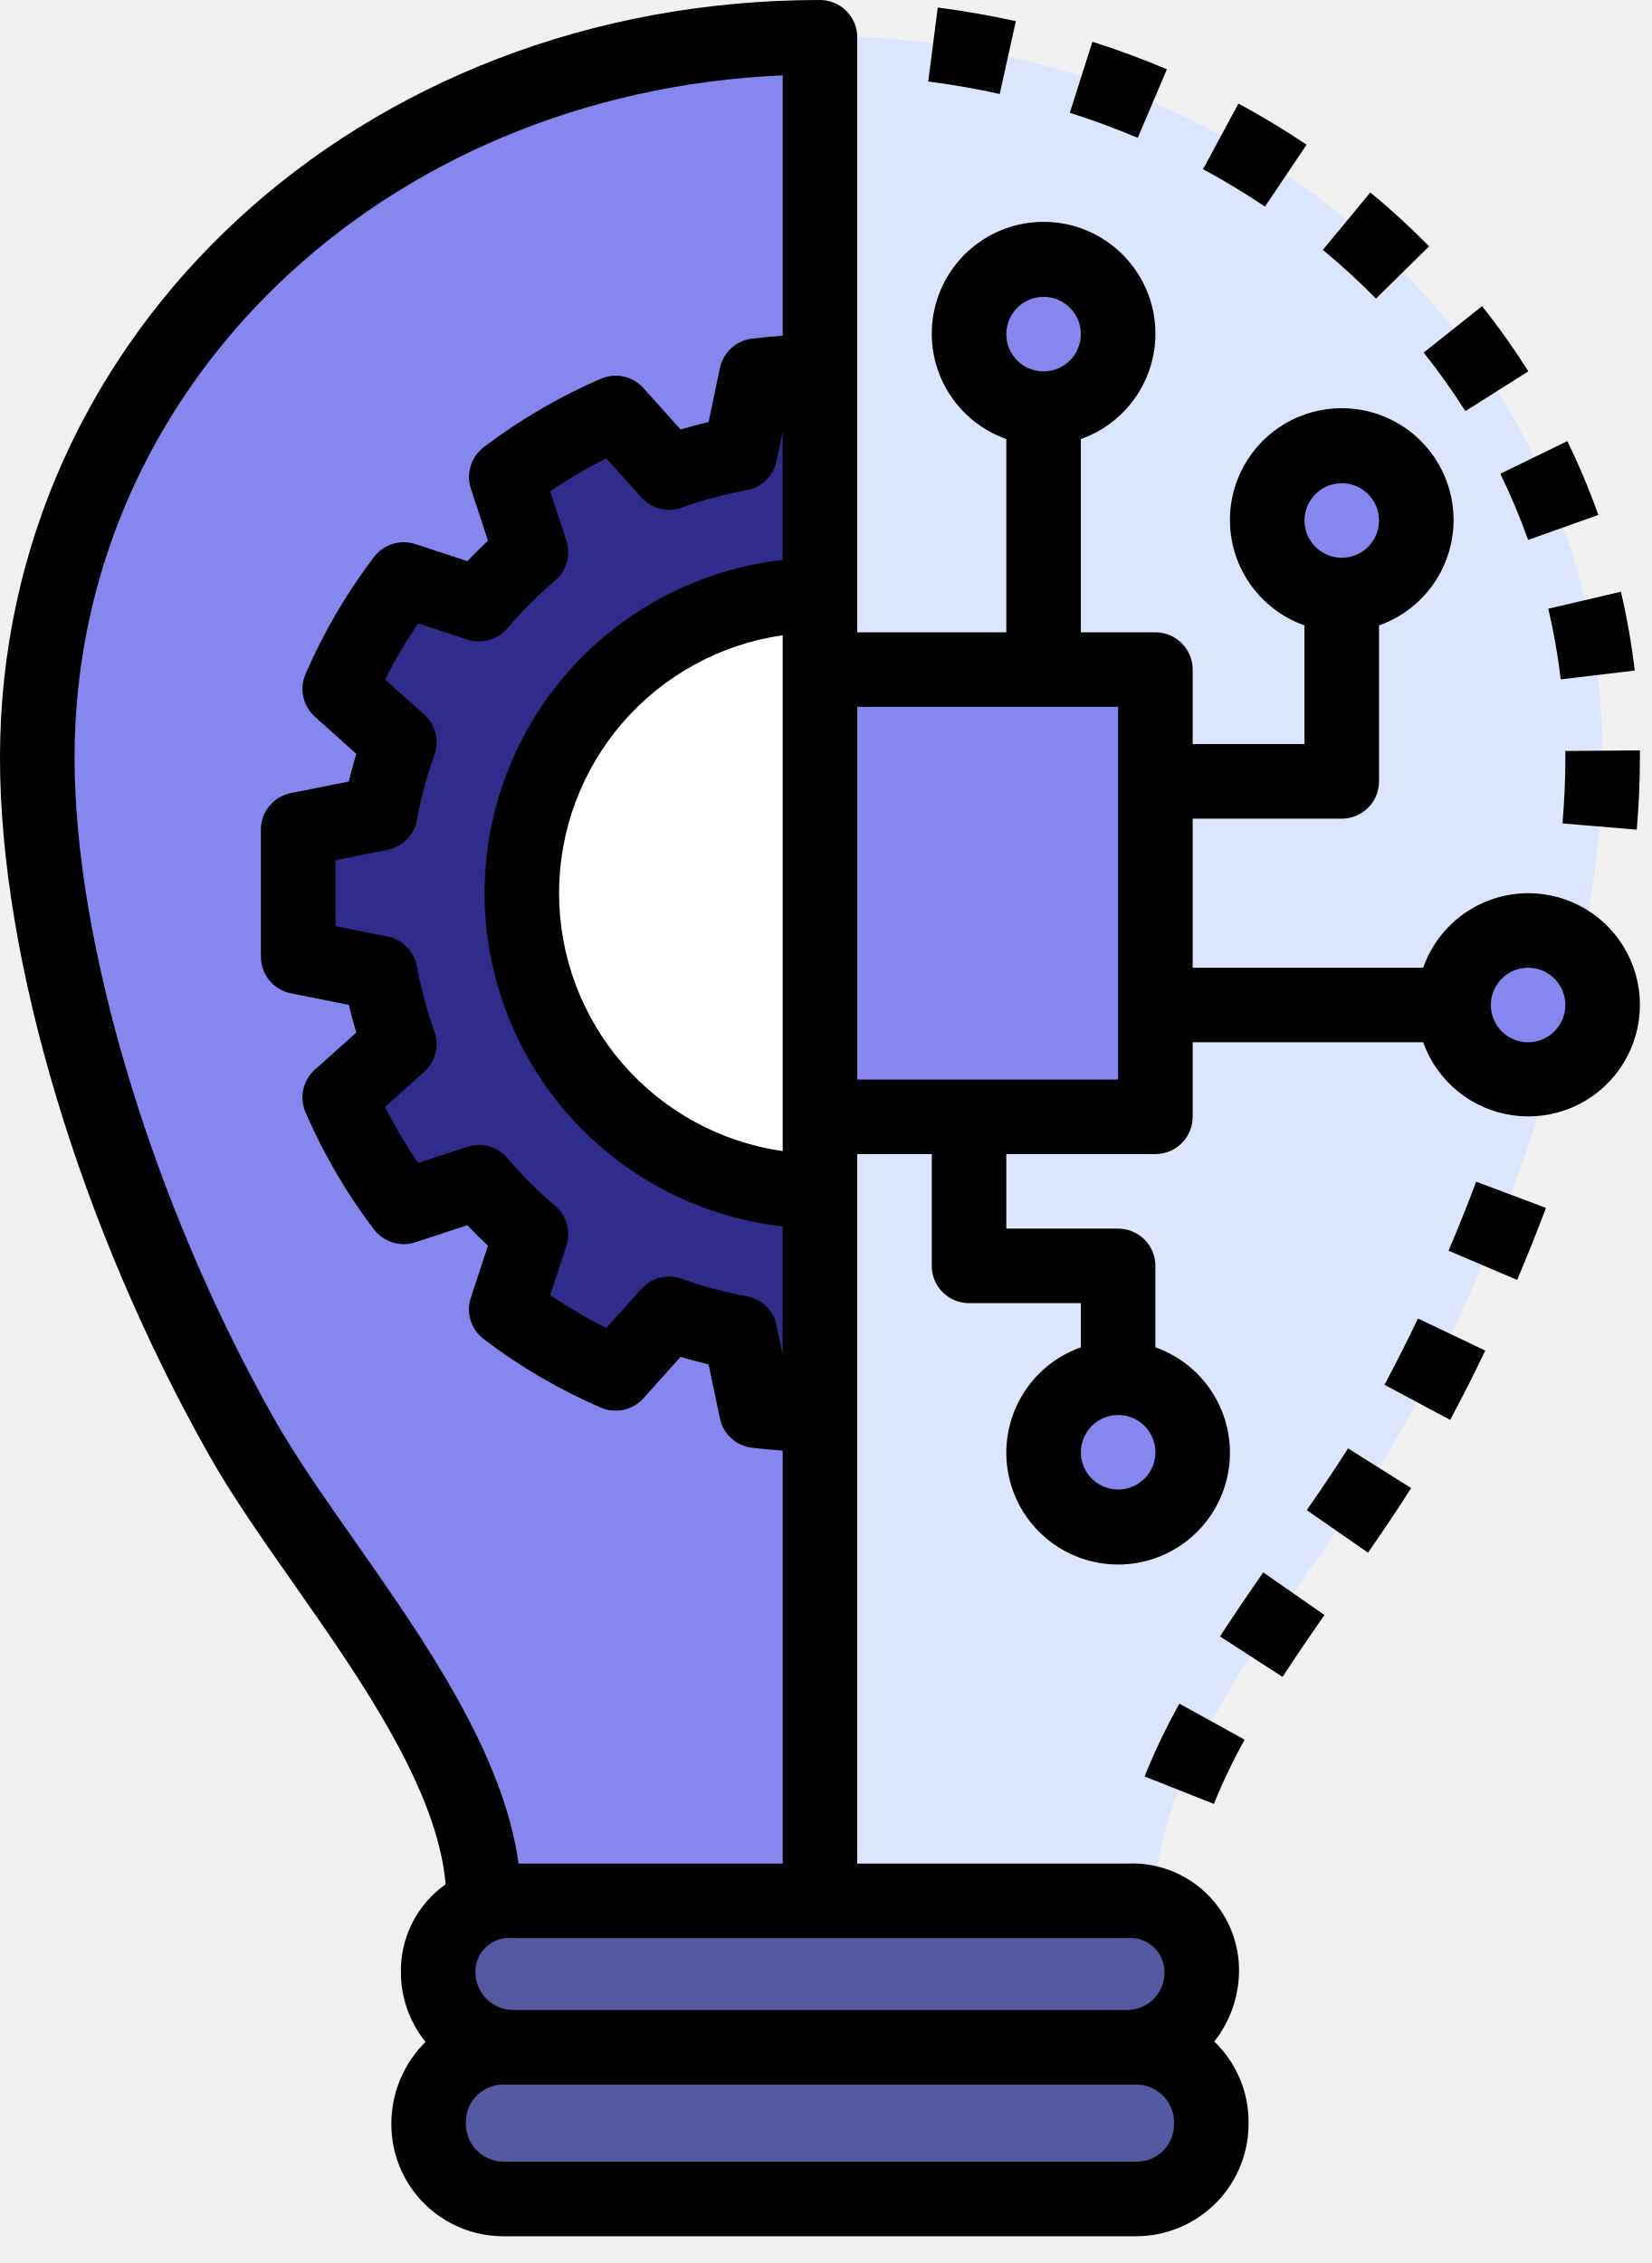
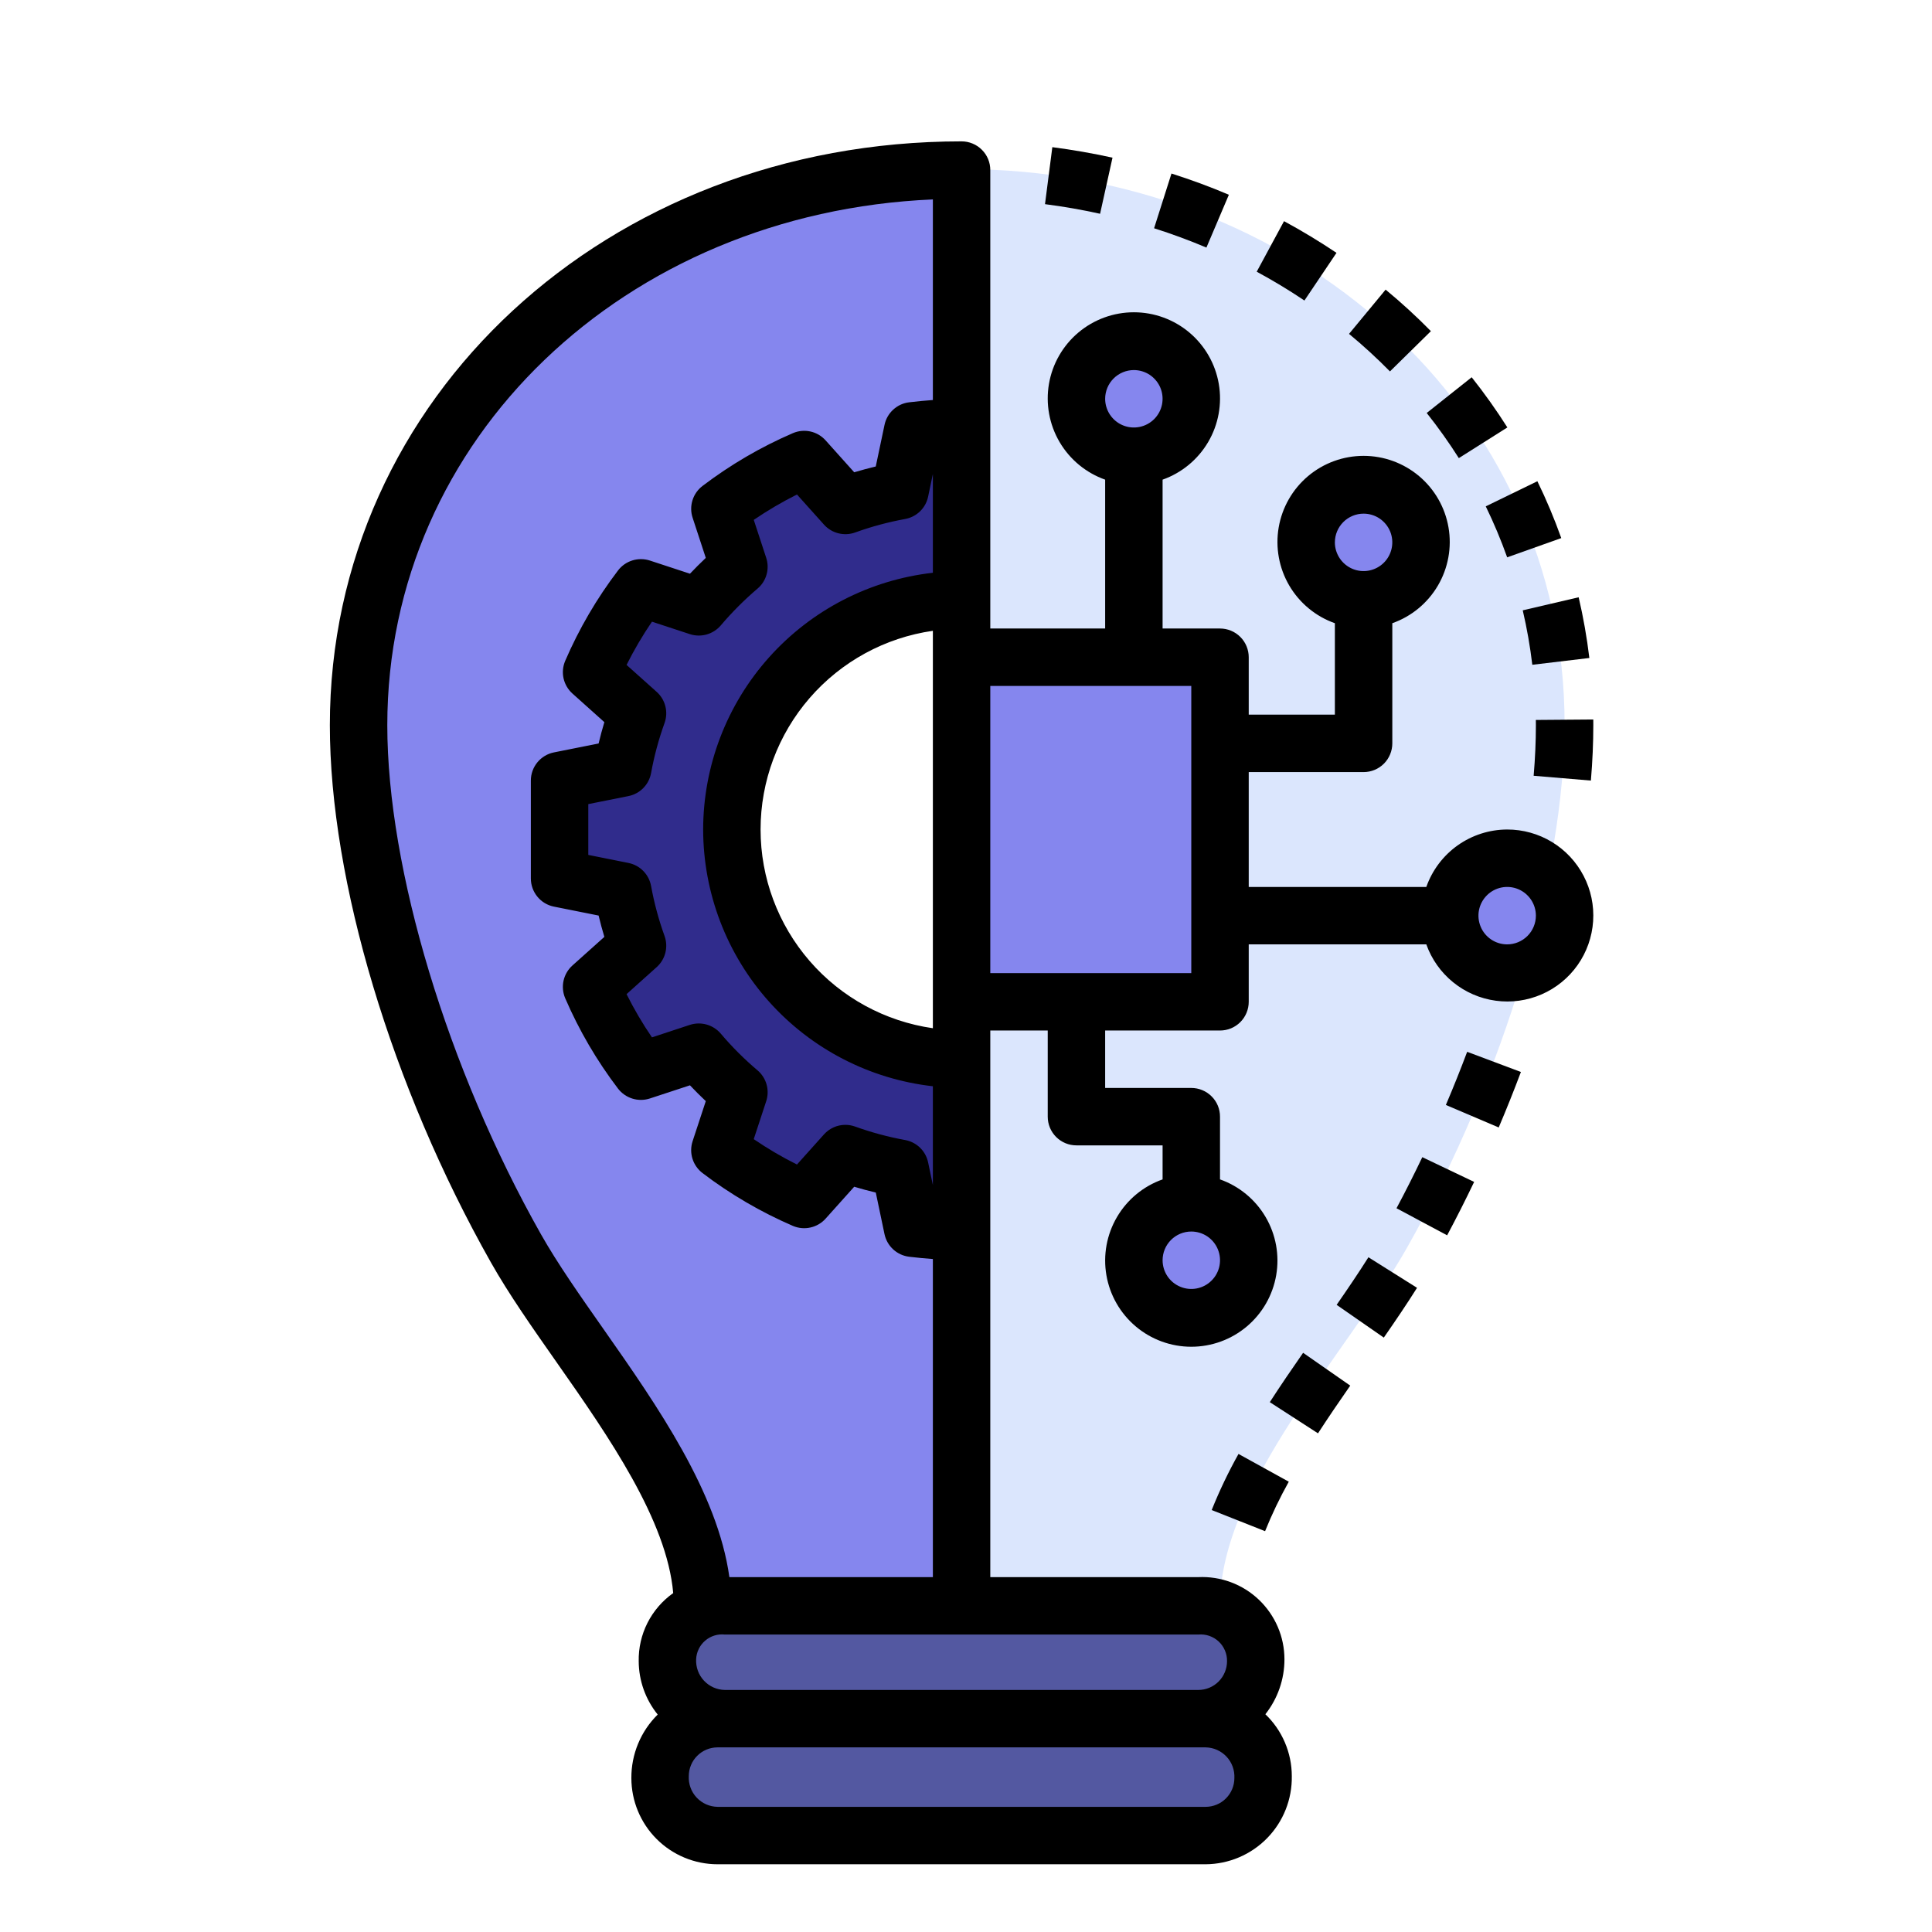
- <svg xmlns="http://www.w3.org/2000/svg" width="54" height="74" viewBox="0 0 54 74" fill="none">
-   <path d="M52.406 24.738C52.406 31.013 49.874 39.6 45.725 46.944C43.227 51.365 37.781 57.044 37.781 62.113H26.812V1.176C40.948 1.176 52.406 11.383 52.406 24.738Z" fill="#DBE6FD" />
-   <path d="M26.812 21.895H37.781V36.52H26.812V21.895Z" fill="#8586EE" />
-   <path d="M1.219 24.738C1.219 31.013 3.751 39.6 7.9 46.944C10.398 51.365 15.844 57.044 15.844 62.113H26.812V1.176C12.677 1.176 1.219 11.383 1.219 24.738Z" fill="#8586EE" />
-   <path d="M36.86 66.988H16.765C16.119 66.988 15.499 66.731 15.042 66.274C14.585 65.817 14.328 65.197 14.328 64.551V64.465C14.331 64.154 14.398 63.847 14.524 63.562C14.65 63.277 14.833 63.021 15.061 62.809C15.289 62.597 15.557 62.434 15.85 62.329C16.143 62.224 16.455 62.18 16.765 62.199H36.86C37.17 62.18 37.482 62.224 37.775 62.329C38.068 62.434 38.337 62.597 38.564 62.809C38.792 63.021 38.975 63.277 39.101 63.562C39.227 63.847 39.294 64.154 39.297 64.465V64.551C39.297 65.197 39.041 65.817 38.583 66.274C38.126 66.731 37.506 66.988 36.86 66.988Z" fill="#5358A1" />
-   <path d="M37.172 66.988H16.453C15.107 66.988 14.016 68.08 14.016 69.426V69.511C14.016 70.858 15.107 71.949 16.453 71.949H37.172C38.518 71.949 39.609 70.858 39.609 69.511V69.426C39.609 68.08 38.518 66.988 37.172 66.988Z" fill="#5358A1" />
-   <path d="M24.734 12.284L24.199 14.828C23.41 14.972 22.634 15.181 21.88 15.453L20.133 13.504C18.86 14.052 17.658 14.755 16.555 15.595L17.363 18.055C16.75 18.575 16.181 19.144 15.661 19.757L13.201 18.949C12.361 20.052 11.658 21.254 11.109 22.527L13.059 24.274C12.787 25.029 12.577 25.805 12.434 26.594L9.889 27.128C9.704 28.508 9.704 29.906 9.889 31.285L12.434 31.82C12.577 32.609 12.786 33.385 13.059 34.14L11.109 35.886C11.658 37.16 12.36 38.362 13.201 39.465L15.661 38.657C16.18 39.27 16.75 39.839 17.362 40.358L16.554 42.818C17.657 43.659 18.859 44.361 20.133 44.91L21.88 42.961C22.634 43.233 23.41 43.442 24.199 43.586L24.734 46.13C25.423 46.219 26.117 46.265 26.812 46.27V12.145C26.117 12.149 25.424 12.195 24.734 12.284Z" fill="#302C8C" />
-   <path d="M26.812 38.957C24.227 38.957 21.747 37.93 19.918 36.101C18.09 34.273 17.062 31.793 17.062 29.207C17.062 26.621 18.09 24.141 19.918 22.313C21.747 20.484 24.227 19.457 26.812 19.457" fill="white" />
-   <path d="M34.125 13.363C35.471 13.363 36.562 12.272 36.562 10.926C36.562 9.58 35.471 8.488 34.125 8.488C32.779 8.488 31.688 9.58 31.688 10.926C31.688 12.272 32.779 13.363 34.125 13.363Z" fill="#8586EE" />
-   <path d="M43.875 19.457C45.221 19.457 46.312 18.366 46.312 17.02C46.312 15.673 45.221 14.582 43.875 14.582C42.529 14.582 41.438 15.673 41.438 17.02C41.438 18.366 42.529 19.457 43.875 19.457Z" fill="#8586EE" />
-   <path d="M49.969 35.301C51.315 35.301 52.406 34.209 52.406 32.863C52.406 31.517 51.315 30.426 49.969 30.426C48.623 30.426 47.531 31.517 47.531 32.863C47.531 34.209 48.623 35.301 49.969 35.301Z" fill="#8586EE" />
-   <path d="M36.562 49.926C37.909 49.926 39 48.834 39 47.488C39 46.142 37.909 45.051 36.562 45.051C35.216 45.051 34.125 46.142 34.125 47.488C34.125 48.834 35.216 49.926 36.562 49.926Z" fill="#8586EE" />
-   <path d="M39.694 58.988L37.428 58.09C37.756 57.273 38.136 56.478 38.566 55.71L40.7 56.888C40.321 57.566 39.984 58.267 39.694 58.988Z" fill="black" />
-   <path d="M41.94 54.835L39.894 53.512C40.351 52.805 40.829 52.105 41.308 51.417L43.308 52.81C42.845 53.476 42.383 54.152 41.94 54.835Z" fill="black" />
-   <path d="M44.733 50.772L42.731 49.382C43.211 48.689 43.669 48.014 44.08 47.362L46.143 48.659C45.714 49.343 45.235 50.048 44.733 50.772Z" fill="black" />
-   <path d="M47.421 46.431L45.272 45.282C45.653 44.569 46.018 43.846 46.367 43.114L48.567 44.164C48.202 44.928 47.82 45.684 47.421 46.431Z" fill="black" />
-   <path d="M49.61 41.853L47.367 40.898C47.686 40.15 47.988 39.395 48.271 38.642L50.553 39.498C50.257 40.285 49.943 41.07 49.61 41.853Z" fill="black" />
-   <path d="M53.522 27.13L51.093 26.926C51.156 26.183 51.188 25.46 51.188 24.781L51.186 24.557L53.624 24.538L53.625 24.781C53.625 25.529 53.59 26.32 53.522 27.13Z" fill="black" />
-   <path d="M51.036 22.215C50.943 21.438 50.808 20.666 50.63 19.904L53.003 19.35C53.202 20.2 53.353 21.06 53.457 21.927L51.036 22.215Z" fill="black" />
-   <path d="M49.969 17.655C49.706 16.918 49.403 16.195 49.06 15.491L51.251 14.425C51.634 15.21 51.972 16.016 52.265 16.838L49.969 17.655Z" fill="black" />
-   <path d="M47.917 13.444C47.497 12.782 47.042 12.142 46.554 11.528L48.463 10.012C49.005 10.694 49.511 11.406 49.977 12.142L47.917 13.444Z" fill="black" />
-   <path d="M44.994 9.764C44.443 9.204 43.863 8.672 43.257 8.171L44.81 6.292C45.481 6.847 46.122 7.435 46.732 8.055L44.994 9.764Z" fill="black" />
-   <path d="M41.364 6.755C40.717 6.32 40.035 5.908 39.339 5.532L40.498 3.387C41.264 3.801 42.012 4.254 42.725 4.732L41.364 6.755Z" fill="black" />
-   <path d="M37.204 4.508C36.489 4.205 35.742 3.929 34.983 3.688L35.721 1.365C36.552 1.629 37.373 1.932 38.157 2.266L37.204 4.508Z" fill="black" />
-   <path d="M32.691 3.073C31.925 2.903 31.139 2.766 30.353 2.665L30.665 0.246C31.523 0.358 32.382 0.508 33.218 0.692L32.691 3.073Z" fill="black" />
-   <path d="M49.969 29.207C49.215 29.209 48.481 29.445 47.866 29.881C47.252 30.318 46.788 30.934 46.537 31.645H39V26.77H43.875C44.035 26.77 44.194 26.738 44.341 26.677C44.489 26.616 44.624 26.526 44.737 26.413C44.85 26.3 44.94 26.165 45.001 26.017C45.062 25.869 45.094 25.711 45.094 25.551V20.451C45.907 20.164 46.592 19.598 47.029 18.854C47.465 18.11 47.625 17.236 47.479 16.386C47.333 15.536 46.891 14.764 46.232 14.209C45.572 13.653 44.738 13.348 43.875 13.348C43.013 13.348 42.178 13.652 41.518 14.208C40.859 14.764 40.417 15.536 40.271 16.386C40.126 17.236 40.285 18.11 40.721 18.854C41.158 19.598 41.843 20.164 42.656 20.451V24.332H39V21.895C39 21.735 38.968 21.576 38.907 21.428C38.846 21.28 38.756 21.146 38.643 21.033C38.53 20.92 38.396 20.83 38.248 20.769C38.1 20.707 37.941 20.676 37.781 20.676H35.344V14.358C36.157 14.07 36.842 13.504 37.279 12.76C37.715 12.017 37.875 11.142 37.729 10.292C37.583 9.442 37.141 8.671 36.482 8.115C35.822 7.559 34.988 7.254 34.125 7.254C33.263 7.254 32.428 7.559 31.768 8.115C31.109 8.671 30.667 9.442 30.521 10.292C30.375 11.142 30.535 12.016 30.971 12.76C31.408 13.504 32.093 14.07 32.906 14.357V20.676H28.031V1.219C28.031 1.059 28 0.9 27.939 0.752C27.877 0.604 27.788 0.47 27.674 0.357C27.561 0.244 27.427 0.154 27.279 0.093C27.131 0.031 26.973 -4.31894e-05 26.812 4.44517e-08C11.777 4.44517e-08 0 10.885 0 24.781C0 31.382 2.62 40.121 6.839 47.587C7.596 48.927 8.585 50.337 9.631 51.829C11.843 54.982 14.305 58.528 14.573 61.615C14.111 61.941 13.737 62.376 13.481 62.88C13.226 63.384 13.098 63.943 13.109 64.508C13.112 65.332 13.397 66.13 13.915 66.771C13.558 67.123 13.275 67.543 13.083 68.007C12.891 68.47 12.794 68.967 12.797 69.469C12.798 70.438 13.184 71.368 13.869 72.053C14.554 72.738 15.484 73.124 16.453 73.125H37.172C37.658 73.122 38.139 73.022 38.587 72.832C39.035 72.642 39.441 72.365 39.781 72.017C40.121 71.669 40.389 71.257 40.568 70.805C40.748 70.353 40.836 69.87 40.828 69.383C40.828 68.892 40.728 68.407 40.535 67.956C40.343 67.505 40.061 67.097 39.706 66.758C40.232 66.093 40.517 65.27 40.516 64.422C40.515 63.95 40.419 63.483 40.233 63.05C40.046 62.616 39.774 62.224 39.433 61.899C39.091 61.573 38.687 61.32 38.245 61.155C37.803 60.99 37.331 60.916 36.86 60.938H28.031V37.738H30.469V41.395C30.469 41.555 30.5 41.713 30.561 41.861C30.623 42.009 30.712 42.143 30.826 42.257C30.939 42.37 31.073 42.459 31.221 42.521C31.369 42.582 31.527 42.613 31.688 42.613H35.344V44.057C34.531 44.344 33.845 44.91 33.409 45.654C32.972 46.398 32.813 47.272 32.959 48.122C33.105 48.972 33.546 49.743 34.206 50.299C34.865 50.855 35.7 51.16 36.562 51.16C37.425 51.16 38.26 50.855 38.919 50.299C39.579 49.743 40.02 48.972 40.166 48.122C40.312 47.272 40.153 46.398 39.716 45.654C39.28 44.91 38.594 44.344 37.781 44.057V41.395C37.781 41.235 37.75 41.076 37.689 40.928C37.627 40.78 37.538 40.646 37.424 40.533C37.311 40.42 37.177 40.33 37.029 40.269C36.881 40.207 36.723 40.176 36.562 40.176H32.906V37.738H37.781C37.941 37.738 38.1 37.707 38.248 37.646C38.396 37.584 38.53 37.495 38.643 37.382C38.756 37.268 38.846 37.134 38.907 36.986C38.968 36.838 39 36.68 39 36.52V34.082H46.537C46.762 34.712 47.155 35.269 47.675 35.69C48.194 36.112 48.819 36.383 49.482 36.473C50.145 36.564 50.82 36.47 51.433 36.203C52.047 35.936 52.575 35.505 52.96 34.958C53.345 34.411 53.572 33.768 53.617 33.101C53.661 32.433 53.522 31.766 53.213 31.173C52.904 30.579 52.439 30.082 51.866 29.735C51.294 29.389 50.638 29.206 49.969 29.207ZM43.875 15.801C44.116 15.801 44.352 15.872 44.552 16.006C44.752 16.14 44.909 16.331 45.001 16.553C45.093 16.776 45.117 17.021 45.07 17.257C45.023 17.494 44.907 17.711 44.737 17.881C44.566 18.052 44.349 18.168 44.113 18.215C43.876 18.262 43.631 18.238 43.409 18.146C43.186 18.053 42.996 17.897 42.862 17.697C42.728 17.496 42.656 17.261 42.656 17.02C42.657 16.697 42.785 16.387 43.014 16.158C43.242 15.93 43.552 15.801 43.875 15.801ZM11.627 50.429C10.615 48.987 9.66 47.625 8.961 46.388C4.998 39.374 2.438 30.892 2.438 24.781C2.438 12.627 12.513 3.027 25.594 2.464V10.978C25.27 11.002 24.94 11.031 24.587 11.075C24.334 11.105 24.098 11.214 23.911 11.386C23.723 11.558 23.594 11.784 23.542 12.033L23.171 13.799C22.865 13.872 22.56 13.954 22.255 14.045L21.041 12.691C20.871 12.501 20.646 12.369 20.398 12.314C20.149 12.259 19.889 12.283 19.655 12.383C18.291 12.971 17.004 13.723 15.821 14.621C15.618 14.775 15.468 14.987 15.392 15.23C15.316 15.473 15.318 15.733 15.397 15.975L15.956 17.679C15.726 17.896 15.502 18.121 15.284 18.35L13.582 17.791C13.34 17.713 13.08 17.711 12.838 17.787C12.595 17.863 12.382 18.012 12.229 18.215C11.329 19.398 10.576 20.686 9.988 22.051C9.888 22.285 9.864 22.544 9.919 22.793C9.975 23.041 10.107 23.266 10.296 23.436L11.651 24.65C11.56 24.951 11.479 25.253 11.407 25.556L9.511 25.934C9.235 25.989 8.986 26.139 8.808 26.356C8.629 26.574 8.531 26.847 8.531 27.129V31.285C8.531 31.567 8.629 31.84 8.808 32.058C8.986 32.276 9.235 32.425 9.511 32.48L11.407 32.859C11.479 33.161 11.56 33.463 11.651 33.764L10.296 34.978C10.106 35.148 9.975 35.373 9.919 35.622C9.864 35.87 9.888 36.13 9.987 36.364C10.576 37.729 11.328 39.017 12.228 40.2C12.382 40.402 12.595 40.551 12.837 40.627C13.079 40.703 13.34 40.702 13.581 40.623L15.284 40.064C15.502 40.294 15.725 40.519 15.956 40.735L15.396 42.437C15.317 42.679 15.315 42.939 15.391 43.182C15.467 43.424 15.617 43.637 15.82 43.791C17.003 44.691 18.291 45.443 19.655 46.032C19.89 46.131 20.149 46.155 20.398 46.099C20.646 46.044 20.871 45.913 21.041 45.723L22.255 44.369C22.559 44.461 22.864 44.543 23.171 44.615L23.541 46.38C23.594 46.629 23.722 46.856 23.91 47.028C24.097 47.2 24.334 47.309 24.586 47.34C24.94 47.383 25.27 47.412 25.594 47.437V60.938H16.957C16.459 57.346 13.915 53.692 11.627 50.429ZM15.844 29.207C15.848 31.904 16.843 34.505 18.641 36.514C20.439 38.524 22.914 39.802 25.594 40.104V44.295L25.392 43.336C25.342 43.098 25.223 42.881 25.049 42.712C24.875 42.543 24.654 42.429 24.416 42.386C23.693 42.255 22.983 42.063 22.292 41.814C22.16 41.767 22.02 41.742 21.88 41.742C21.709 41.742 21.539 41.778 21.383 41.848C21.226 41.918 21.087 42.02 20.972 42.148L19.826 43.426C19.191 43.109 18.578 42.749 17.991 42.349L18.52 40.739C18.596 40.508 18.601 40.26 18.535 40.026C18.469 39.793 18.335 39.584 18.15 39.427C17.588 38.952 17.066 38.43 16.59 37.868C16.433 37.684 16.224 37.551 15.991 37.485C15.758 37.419 15.511 37.424 15.28 37.499L13.671 38.029C13.271 37.442 12.91 36.829 12.593 36.194L13.872 35.047C14.053 34.885 14.181 34.673 14.24 34.438C14.3 34.203 14.288 33.956 14.206 33.727C13.957 33.037 13.765 32.327 13.634 31.604C13.59 31.363 13.475 31.142 13.304 30.967C13.132 30.793 12.912 30.674 12.672 30.626L10.969 30.285V28.129L12.673 27.788C12.912 27.741 13.132 27.622 13.304 27.447C13.475 27.273 13.59 27.051 13.634 26.81C13.765 26.087 13.957 25.377 14.206 24.686C14.288 24.457 14.3 24.21 14.24 23.975C14.181 23.739 14.052 23.527 13.872 23.366L12.593 22.221C12.911 21.586 13.271 20.973 13.671 20.386L15.281 20.915C15.511 20.99 15.758 20.995 15.992 20.929C16.225 20.863 16.433 20.73 16.591 20.546C17.068 19.984 17.59 19.461 18.151 18.983C18.336 18.827 18.47 18.619 18.535 18.386C18.601 18.153 18.596 17.905 18.52 17.675L17.992 16.065C18.579 15.665 19.191 15.306 19.826 14.988L20.972 16.266C21.134 16.447 21.346 16.575 21.581 16.634C21.816 16.694 22.064 16.682 22.292 16.601C22.983 16.351 23.693 16.16 24.416 16.028C24.654 15.985 24.875 15.872 25.049 15.703C25.223 15.534 25.342 15.317 25.392 15.08L25.594 14.12V18.31C22.914 18.613 20.439 19.89 18.641 21.9C16.843 23.91 15.848 26.511 15.844 29.207ZM25.594 20.773V37.641C23.564 37.35 21.707 36.338 20.364 34.788C19.021 33.239 18.281 31.258 18.281 29.207C18.281 27.157 19.021 25.175 20.364 23.626C21.707 22.077 23.564 21.064 25.594 20.773ZM37.172 70.688H16.453C16.287 70.685 16.122 70.648 15.97 70.581C15.818 70.513 15.681 70.415 15.567 70.294C15.453 70.172 15.365 70.029 15.308 69.872C15.251 69.716 15.226 69.549 15.234 69.383C15.235 69.06 15.363 68.75 15.592 68.522C15.82 68.293 16.13 68.165 16.453 68.164H37.172C37.338 68.167 37.503 68.203 37.655 68.271C37.807 68.339 37.944 68.436 38.058 68.558C38.172 68.68 38.26 68.823 38.317 68.98C38.374 69.136 38.399 69.302 38.391 69.469C38.39 69.792 38.262 70.102 38.033 70.33C37.805 70.559 37.495 70.687 37.172 70.688ZM36.86 63.375C37.016 63.361 37.174 63.379 37.323 63.43C37.471 63.481 37.608 63.562 37.723 63.669C37.838 63.776 37.929 63.906 37.99 64.051C38.052 64.195 38.082 64.351 38.079 64.508C38.078 64.831 37.95 65.141 37.721 65.37C37.493 65.598 37.183 65.727 36.86 65.727H16.765C16.598 65.724 16.434 65.688 16.282 65.62C16.13 65.552 15.993 65.455 15.879 65.333C15.765 65.211 15.677 65.068 15.62 64.912C15.563 64.755 15.538 64.589 15.546 64.422C15.553 64.272 15.59 64.124 15.656 63.989C15.722 63.853 15.814 63.733 15.929 63.635C16.043 63.536 16.176 63.463 16.32 63.418C16.464 63.373 16.615 63.359 16.765 63.375H36.86ZM36.562 46.27C36.803 46.27 37.039 46.341 37.24 46.475C37.44 46.609 37.596 46.799 37.688 47.022C37.781 47.245 37.805 47.49 37.758 47.726C37.711 47.963 37.595 48.18 37.424 48.35C37.254 48.521 37.037 48.637 36.8 48.684C36.564 48.731 36.319 48.707 36.096 48.614C35.873 48.522 35.683 48.366 35.549 48.166C35.415 47.965 35.344 47.729 35.344 47.488C35.344 47.165 35.473 46.855 35.701 46.627C35.93 46.398 36.239 46.27 36.562 46.27ZM34.125 9.707C34.366 9.707 34.602 9.779 34.802 9.913C35.002 10.046 35.159 10.237 35.251 10.46C35.343 10.682 35.367 10.927 35.32 11.164C35.273 11.4 35.157 11.617 34.987 11.788C34.816 11.958 34.599 12.074 34.363 12.121C34.126 12.168 33.881 12.144 33.659 12.052C33.436 11.96 33.246 11.803 33.112 11.603C32.978 11.403 32.906 11.167 32.906 10.926C32.907 10.603 33.035 10.293 33.264 10.065C33.492 9.836 33.802 9.707 34.125 9.707ZM36.562 35.301H28.031V23.113H36.562V35.301ZM49.969 34.082C49.728 34.082 49.492 34.011 49.292 33.877C49.091 33.743 48.935 33.553 48.843 33.33C48.751 33.107 48.726 32.862 48.773 32.626C48.82 32.389 48.937 32.172 49.107 32.002C49.277 31.831 49.495 31.715 49.731 31.668C49.967 31.621 50.212 31.645 50.435 31.737C50.658 31.83 50.848 31.986 50.982 32.186C51.116 32.387 51.188 32.622 51.188 32.863C51.187 33.187 51.059 33.496 50.83 33.725C50.602 33.953 50.292 34.082 49.969 34.082Z" fill="black" />
+ <svg xmlns="http://www.w3.org/2000/svg" width="82" height="82" viewBox="0 0 82 82" fill="none">
+   <rect width="82" height="82" fill="white" />
+   <path d="M66.406 30.738C66.406 37.013 63.874 45.6 59.725 52.944C57.227 57.365 51.781 63.044 51.781 68.113H40.812V7.176C54.948 7.176 66.406 17.383 66.406 30.738Z" fill="#DBE6FD" />
+   <path d="M40.812 27.895H51.781V42.52H40.812V27.895Z" fill="#8586EE" />
+   <path d="M15.219 30.738C15.219 37.013 17.751 45.6 21.9 52.944C24.398 57.365 29.844 63.044 29.844 68.113H40.812V7.176C26.677 7.176 15.219 17.383 15.219 30.738Z" fill="#8586EE" />
+   <path d="M50.86 72.988H30.765C30.119 72.988 29.499 72.731 29.042 72.274C28.585 71.817 28.328 71.197 28.328 70.551V70.465C28.331 70.154 28.398 69.847 28.524 69.562C28.65 69.277 28.833 69.021 29.061 68.809C29.288 68.597 29.557 68.434 29.85 68.329C30.143 68.224 30.455 68.18 30.765 68.199H50.86C51.17 68.18 51.482 68.224 51.775 68.329C52.068 68.434 52.337 68.597 52.564 68.809C52.792 69.021 52.975 69.277 53.101 69.562C53.227 69.847 53.294 70.154 53.297 70.465V70.551C53.297 71.197 53.041 71.817 52.583 72.274C52.126 72.731 51.506 72.988 50.86 72.988Z" fill="#5358A1" />
+   <path d="M51.172 72.988H30.453C29.107 72.988 28.016 74.08 28.016 75.426V75.511C28.016 76.858 29.107 77.949 30.453 77.949H51.172C52.518 77.949 53.609 76.858 53.609 75.511V75.426C53.609 74.08 52.518 72.988 51.172 72.988Z" fill="#5358A1" />
+   <path d="M38.734 18.284L38.199 20.828C37.41 20.972 36.634 21.181 35.88 21.453L34.133 19.503C32.86 20.052 31.658 20.755 30.555 21.595L31.363 24.055C30.75 24.575 30.181 25.144 29.661 25.757L27.201 24.949C26.361 26.052 25.658 27.254 25.109 28.527L27.059 30.274C26.787 31.029 26.577 31.805 26.434 32.594L23.889 33.129C23.704 34.508 23.704 35.906 23.889 37.285L26.434 37.82C26.577 38.609 26.786 39.385 27.059 40.14L25.109 41.886C25.658 43.16 26.36 44.362 27.201 45.465L29.661 44.657C30.18 45.27 30.75 45.839 31.362 46.358L30.554 48.818C31.657 49.659 32.859 50.361 34.133 50.91L35.88 48.961C36.634 49.233 37.41 49.442 38.199 49.586L38.734 52.13C39.423 52.219 40.117 52.265 40.812 52.27V18.145C40.117 18.149 39.423 18.195 38.734 18.284Z" fill="#302C8C" />
+   <path d="M40.812 44.957C38.227 44.957 35.747 43.93 33.918 42.101C32.09 40.273 31.062 37.793 31.062 35.207C31.062 32.621 32.09 30.141 33.918 28.313C35.747 26.484 38.227 25.457 40.812 25.457" fill="white" />
+   <path d="M48.125 19.363C49.471 19.363 50.562 18.272 50.562 16.926C50.562 15.58 49.471 14.488 48.125 14.488C46.779 14.488 45.688 15.58 45.688 16.926C45.688 18.272 46.779 19.363 48.125 19.363Z" fill="#8586EE" />
+   <path d="M57.875 25.457C59.221 25.457 60.312 24.366 60.312 23.02C60.312 21.673 59.221 20.582 57.875 20.582C56.529 20.582 55.438 21.673 55.438 23.02C55.438 24.366 56.529 25.457 57.875 25.457Z" fill="#8586EE" />
+   <path d="M63.969 41.301C65.315 41.301 66.406 40.209 66.406 38.863C66.406 37.517 65.315 36.426 63.969 36.426C62.623 36.426 61.531 37.517 61.531 38.863C61.531 40.209 62.623 41.301 63.969 41.301Z" fill="#8586EE" />
+   <path d="M50.562 55.926C51.909 55.926 53 54.834 53 53.488C53 52.142 51.909 51.051 50.562 51.051C49.216 51.051 48.125 52.142 48.125 53.488C48.125 54.834 49.216 55.926 50.562 55.926Z" fill="#8586EE" />
+   <path d="M53.694 64.988L51.428 64.091C51.756 63.273 52.136 62.478 52.566 61.71L54.7 62.888C54.321 63.566 53.984 64.267 53.694 64.988Z" fill="black" />
+   <path d="M55.94 60.835L53.894 59.512C54.351 58.805 54.829 58.105 55.308 57.417L57.308 58.81C56.845 59.476 56.383 60.152 55.94 60.835Z" fill="black" />
+   <path d="M58.733 56.772L56.731 55.382C57.211 54.689 57.669 54.014 58.08 53.362L60.143 54.659C59.714 55.343 59.235 56.048 58.733 56.772Z" fill="black" />
+   <path d="M61.421 52.431L59.272 51.282C59.653 50.569 60.018 49.846 60.367 49.114L62.567 50.164C62.202 50.928 61.82 51.684 61.421 52.431Z" fill="black" />
+   <path d="M63.61 47.853L61.367 46.898C61.686 46.15 61.988 45.395 62.271 44.642L64.552 45.498C64.257 46.285 63.943 47.07 63.61 47.853Z" fill="black" />
+   <path d="M67.522 33.13L65.093 32.926C65.156 32.183 65.188 31.46 65.188 30.781L65.186 30.557L67.624 30.538L67.625 30.781C67.625 31.529 67.591 32.32 67.522 33.13Z" fill="black" />
+   <path d="M65.036 28.215C64.943 27.438 64.808 26.666 64.63 25.904L67.003 25.35C67.202 26.2 67.353 27.06 67.457 27.927L65.036 28.215Z" fill="black" />
+   <path d="M63.969 23.655C63.706 22.918 63.403 22.195 63.06 21.491L65.251 20.425C65.634 21.21 65.972 22.016 66.265 22.838L63.969 23.655Z" fill="black" />
+   <path d="M61.917 19.444C61.497 18.782 61.042 18.142 60.554 17.528L62.463 16.012C63.005 16.695 63.511 17.406 63.977 18.142L61.917 19.444Z" fill="black" />
+   <path d="M58.994 15.764C58.443 15.204 57.863 14.672 57.257 14.171L58.81 12.293C59.481 12.847 60.122 13.435 60.732 14.055L58.994 15.764Z" fill="black" />
+   <path d="M55.364 12.755C54.717 12.32 54.035 11.908 53.339 11.532L54.498 9.387C55.264 9.801 56.012 10.254 56.725 10.732L55.364 12.755Z" fill="black" />
+   <path d="M51.204 10.508C50.489 10.205 49.742 9.929 48.983 9.688L49.721 7.365C50.552 7.629 51.373 7.932 52.157 8.266L51.204 10.508Z" fill="black" />
+   <path d="M46.691 9.073C45.925 8.903 45.139 8.766 44.353 8.665L44.664 6.246C45.523 6.358 46.382 6.508 47.218 6.692L46.691 9.073Z" fill="black" />
+   <path d="M63.969 35.207C63.215 35.209 62.481 35.445 61.866 35.881C61.252 36.318 60.788 36.934 60.537 37.645H53V32.77H57.875C58.035 32.77 58.194 32.738 58.341 32.677C58.489 32.616 58.624 32.526 58.737 32.413C58.85 32.3 58.94 32.165 59.001 32.017C59.062 31.869 59.094 31.711 59.094 31.551V26.451C59.907 26.164 60.592 25.598 61.029 24.854C61.465 24.11 61.625 23.236 61.479 22.386C61.333 21.536 60.891 20.765 60.232 20.209C59.572 19.653 58.738 19.348 57.875 19.348C57.013 19.348 56.178 19.652 55.518 20.208C54.859 20.764 54.417 21.535 54.271 22.386C54.126 23.236 54.285 24.11 54.721 24.854C55.158 25.598 55.843 26.164 56.656 26.451V30.332H53V27.895C53 27.735 52.968 27.576 52.907 27.428C52.846 27.28 52.756 27.146 52.643 27.033C52.53 26.92 52.396 26.83 52.248 26.769C52.1 26.707 51.941 26.676 51.781 26.676H49.344V20.358C50.157 20.07 50.842 19.504 51.279 18.76C51.715 18.017 51.875 17.142 51.729 16.292C51.583 15.442 51.141 14.671 50.482 14.115C49.822 13.559 48.988 13.254 48.125 13.254C47.263 13.254 46.428 13.559 45.768 14.115C45.109 14.671 44.667 15.442 44.521 16.292C44.376 17.142 44.535 18.016 44.971 18.76C45.408 19.504 46.093 20.07 46.906 20.358V26.676H42.031V7.219C42.031 7.059 42 6.9 41.939 6.752C41.877 6.604 41.788 6.47 41.674 6.357C41.561 6.244 41.427 6.154 41.279 6.093C41.131 6.031 40.973 6 40.812 6C25.777 6 14 16.885 14 30.781C14 37.382 16.62 46.121 20.839 53.587C21.596 54.927 22.585 56.337 23.631 57.829C25.843 60.982 28.305 64.528 28.573 67.615C28.111 67.942 27.737 68.376 27.481 68.88C27.226 69.384 27.098 69.943 27.109 70.508C27.112 71.332 27.397 72.13 27.915 72.771C27.558 73.123 27.275 73.543 27.083 74.007C26.891 74.47 26.794 74.967 26.797 75.469C26.798 76.438 27.183 77.368 27.869 78.053C28.554 78.738 29.484 79.124 30.453 79.125H51.172C51.658 79.122 52.139 79.022 52.587 78.832C53.035 78.642 53.441 78.365 53.781 78.017C54.121 77.669 54.389 77.257 54.568 76.805C54.748 76.353 54.836 75.87 54.828 75.383C54.828 74.892 54.728 74.407 54.535 73.956C54.343 73.505 54.061 73.097 53.706 72.758C54.232 72.093 54.517 71.27 54.516 70.422C54.515 69.95 54.419 69.483 54.233 69.05C54.046 68.616 53.774 68.225 53.433 67.899C53.091 67.573 52.687 67.32 52.245 67.155C51.803 66.99 51.331 66.916 50.86 66.938H42.031V43.738H44.469V47.395C44.469 47.555 44.5 47.713 44.561 47.861C44.623 48.009 44.712 48.143 44.826 48.257C44.939 48.37 45.073 48.459 45.221 48.521C45.369 48.582 45.527 48.613 45.688 48.613H49.344V50.057C48.531 50.344 47.845 50.91 47.409 51.654C46.972 52.398 46.813 53.272 46.959 54.122C47.105 54.972 47.546 55.743 48.206 56.299C48.865 56.855 49.7 57.16 50.562 57.16C51.425 57.16 52.26 56.855 52.919 56.299C53.579 55.743 54.02 54.972 54.166 54.122C54.312 53.272 54.153 52.398 53.716 51.654C53.28 50.91 52.594 50.344 51.781 50.057V47.395C51.781 47.235 51.75 47.076 51.689 46.928C51.627 46.78 51.538 46.646 51.424 46.533C51.311 46.42 51.177 46.33 51.029 46.269C50.881 46.207 50.723 46.176 50.562 46.176H46.906V43.738H51.781C51.941 43.738 52.1 43.707 52.248 43.646C52.396 43.584 52.53 43.495 52.643 43.382C52.756 43.268 52.846 43.134 52.907 42.986C52.968 42.838 53 42.68 53 42.52V40.082H60.537C60.762 40.712 61.155 41.269 61.675 41.69C62.194 42.112 62.819 42.383 63.482 42.473C64.145 42.564 64.82 42.47 65.433 42.203C66.047 41.936 66.575 41.505 66.96 40.958C67.345 40.411 67.572 39.768 67.617 39.101C67.662 38.433 67.522 37.766 67.213 37.173C66.904 36.579 66.439 36.082 65.866 35.735C65.294 35.389 64.638 35.206 63.969 35.207ZM57.875 21.801C58.116 21.801 58.352 21.872 58.552 22.006C58.752 22.14 58.909 22.331 59.001 22.553C59.093 22.776 59.117 23.021 59.07 23.257C59.023 23.494 58.907 23.711 58.737 23.881C58.566 24.052 58.349 24.168 58.113 24.215C57.876 24.262 57.631 24.238 57.409 24.146C57.186 24.053 56.996 23.897 56.862 23.697C56.728 23.496 56.656 23.261 56.656 23.02C56.657 22.697 56.785 22.387 57.014 22.158C57.242 21.93 57.552 21.801 57.875 21.801ZM25.627 56.429C24.615 54.987 23.66 53.625 22.961 52.388C18.998 45.374 16.438 36.892 16.438 30.781C16.438 18.627 26.513 9.027 39.594 8.464V16.978C39.27 17.002 38.94 17.032 38.587 17.075C38.334 17.105 38.098 17.214 37.911 17.386C37.723 17.558 37.594 17.784 37.542 18.033L37.17 19.799C36.865 19.872 36.56 19.954 36.255 20.045L35.041 18.691C34.871 18.501 34.646 18.369 34.398 18.314C34.149 18.259 33.889 18.283 33.655 18.383C32.291 18.971 31.004 19.723 29.821 20.622C29.618 20.775 29.468 20.987 29.392 21.23C29.316 21.473 29.317 21.733 29.397 21.975L29.956 23.679C29.726 23.896 29.502 24.121 29.284 24.35L27.582 23.791C27.34 23.713 27.08 23.711 26.838 23.787C26.595 23.863 26.382 24.012 26.229 24.215C25.329 25.398 24.576 26.686 23.988 28.051C23.888 28.285 23.864 28.544 23.919 28.793C23.975 29.041 24.107 29.266 24.296 29.436L25.651 30.65C25.56 30.951 25.479 31.253 25.407 31.556L23.511 31.934C23.235 31.989 22.986 32.139 22.808 32.356C22.629 32.574 22.531 32.847 22.531 33.129V37.285C22.531 37.567 22.629 37.84 22.808 38.058C22.986 38.276 23.235 38.425 23.511 38.48L25.407 38.859C25.479 39.161 25.56 39.463 25.651 39.764L24.296 40.978C24.106 41.148 23.975 41.373 23.919 41.622C23.864 41.87 23.888 42.13 23.987 42.364C24.576 43.729 25.328 45.017 26.228 46.2C26.382 46.402 26.595 46.551 26.837 46.627C27.079 46.703 27.34 46.702 27.581 46.623L29.284 46.064C29.502 46.294 29.725 46.519 29.956 46.735L29.396 48.437C29.317 48.679 29.315 48.939 29.391 49.182C29.467 49.424 29.617 49.637 29.82 49.791C31.003 50.691 32.291 51.443 33.655 52.032C33.89 52.131 34.149 52.155 34.398 52.099C34.646 52.044 34.871 51.913 35.041 51.723L36.255 50.369C36.559 50.461 36.864 50.543 37.171 50.615L37.541 52.38C37.594 52.629 37.722 52.856 37.91 53.028C38.097 53.2 38.334 53.309 38.586 53.34C38.94 53.383 39.27 53.412 39.594 53.437V66.938H30.957C30.459 63.346 27.915 59.692 25.627 56.429ZM29.844 35.207C29.848 37.904 30.843 40.505 32.641 42.514C34.44 44.524 36.914 45.802 39.594 46.104V50.295L39.392 49.336C39.342 49.098 39.223 48.881 39.049 48.712C38.875 48.543 38.654 48.429 38.416 48.386C37.693 48.255 36.983 48.063 36.292 47.814C36.16 47.767 36.02 47.742 35.88 47.742C35.709 47.742 35.539 47.778 35.383 47.848C35.226 47.918 35.087 48.02 34.972 48.148L33.826 49.426C33.191 49.109 32.578 48.749 31.991 48.349L32.52 46.739C32.596 46.508 32.601 46.26 32.535 46.026C32.469 45.793 32.335 45.584 32.15 45.427C31.588 44.952 31.066 44.43 30.59 43.868C30.433 43.684 30.224 43.551 29.991 43.485C29.758 43.419 29.511 43.424 29.28 43.499L27.671 44.029C27.27 43.442 26.91 42.829 26.593 42.194L27.872 41.047C28.053 40.885 28.181 40.673 28.24 40.438C28.3 40.203 28.288 39.956 28.206 39.727C27.957 39.037 27.765 38.327 27.634 37.604C27.59 37.364 27.475 37.142 27.304 36.967C27.132 36.792 26.912 36.674 26.672 36.626L24.969 36.285V34.129L26.673 33.788C26.913 33.741 27.132 33.622 27.304 33.447C27.475 33.273 27.59 33.051 27.634 32.81C27.765 32.087 27.957 31.377 28.206 30.686C28.288 30.457 28.3 30.21 28.24 29.975C28.181 29.739 28.052 29.527 27.872 29.366L26.593 28.221C26.911 27.586 27.271 26.973 27.671 26.386L29.281 26.915C29.511 26.99 29.759 26.995 29.992 26.929C30.225 26.863 30.433 26.73 30.591 26.546C31.068 25.984 31.59 25.461 32.151 24.983C32.336 24.827 32.47 24.619 32.535 24.386C32.601 24.153 32.596 23.905 32.52 23.675L31.992 22.065C32.579 21.666 33.191 21.306 33.826 20.988L34.972 22.266C35.134 22.447 35.346 22.575 35.581 22.634C35.816 22.694 36.064 22.682 36.292 22.601C36.983 22.351 37.693 22.16 38.416 22.028C38.654 21.985 38.875 21.872 39.049 21.703C39.223 21.534 39.342 21.317 39.392 21.08L39.594 20.12V24.31C36.914 24.613 34.44 25.89 32.641 27.9C30.843 29.91 29.848 32.511 29.844 35.207ZM39.594 26.773V43.641C37.564 43.35 35.707 42.338 34.364 40.788C33.021 39.239 32.281 37.258 32.281 35.207C32.281 33.157 33.021 31.175 34.364 29.626C35.707 28.077 37.564 27.064 39.594 26.773ZM51.172 76.688H30.453C30.287 76.685 30.122 76.648 29.97 76.581C29.818 76.513 29.681 76.415 29.567 76.294C29.453 76.172 29.365 76.029 29.308 75.872C29.251 75.716 29.226 75.549 29.234 75.383C29.235 75.06 29.363 74.75 29.592 74.522C29.82 74.293 30.13 74.165 30.453 74.164H51.172C51.338 74.167 51.503 74.203 51.655 74.271C51.807 74.339 51.944 74.436 52.058 74.558C52.172 74.68 52.26 74.823 52.317 74.98C52.374 75.136 52.399 75.302 52.391 75.469C52.39 75.792 52.262 76.102 52.033 76.33C51.805 76.559 51.495 76.687 51.172 76.688ZM50.86 69.375C51.016 69.361 51.174 69.379 51.323 69.43C51.471 69.481 51.608 69.562 51.723 69.669C51.838 69.776 51.929 69.906 51.99 70.051C52.052 70.195 52.082 70.351 52.079 70.508C52.078 70.831 51.95 71.141 51.721 71.37C51.493 71.598 51.183 71.727 50.86 71.727H30.765C30.598 71.724 30.434 71.688 30.282 71.62C30.13 71.552 29.993 71.455 29.879 71.333C29.765 71.211 29.677 71.068 29.62 70.912C29.563 70.755 29.538 70.589 29.546 70.422C29.553 70.272 29.59 70.124 29.656 69.989C29.721 69.853 29.814 69.733 29.929 69.635C30.043 69.536 30.176 69.463 30.32 69.418C30.464 69.373 30.615 69.359 30.765 69.375H50.86ZM50.562 52.27C50.803 52.27 51.039 52.341 51.24 52.475C51.44 52.609 51.596 52.799 51.688 53.022C51.781 53.245 51.805 53.49 51.758 53.726C51.711 53.963 51.595 54.18 51.424 54.35C51.254 54.521 51.037 54.637 50.8 54.684C50.564 54.731 50.319 54.707 50.096 54.614C49.873 54.522 49.683 54.366 49.549 54.166C49.415 53.965 49.344 53.729 49.344 53.488C49.344 53.165 49.473 52.855 49.701 52.627C49.93 52.398 50.239 52.27 50.562 52.27ZM48.125 15.707C48.366 15.707 48.602 15.779 48.802 15.912C49.002 16.047 49.159 16.237 49.251 16.459C49.343 16.682 49.367 16.927 49.32 17.164C49.273 17.4 49.157 17.617 48.987 17.788C48.816 17.958 48.599 18.074 48.363 18.121C48.126 18.168 47.881 18.144 47.659 18.052C47.436 17.96 47.246 17.803 47.112 17.603C46.978 17.403 46.906 17.167 46.906 16.926C46.907 16.603 47.035 16.293 47.264 16.064C47.492 15.836 47.802 15.707 48.125 15.707ZM50.562 41.301H42.031V29.113H50.562V41.301ZM63.969 40.082C63.728 40.082 63.492 40.011 63.292 39.877C63.091 39.743 62.935 39.553 62.843 39.33C62.751 39.107 62.726 38.862 62.773 38.626C62.82 38.389 62.937 38.172 63.107 38.002C63.277 37.831 63.495 37.715 63.731 37.668C63.967 37.621 64.212 37.645 64.435 37.737C64.658 37.83 64.848 37.986 64.982 38.186C65.116 38.387 65.188 38.622 65.188 38.863C65.187 39.187 65.059 39.496 64.83 39.725C64.602 39.953 64.292 40.082 63.969 40.082Z" fill="black" />
</svg>
